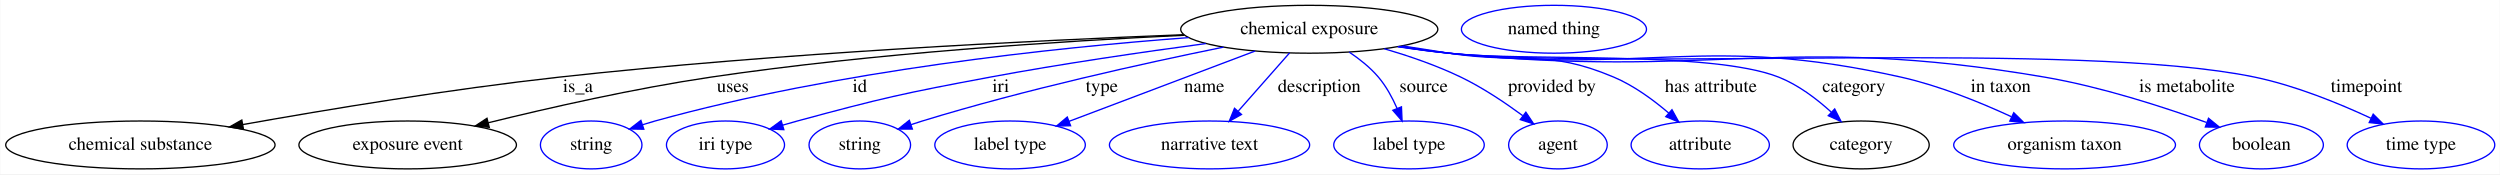
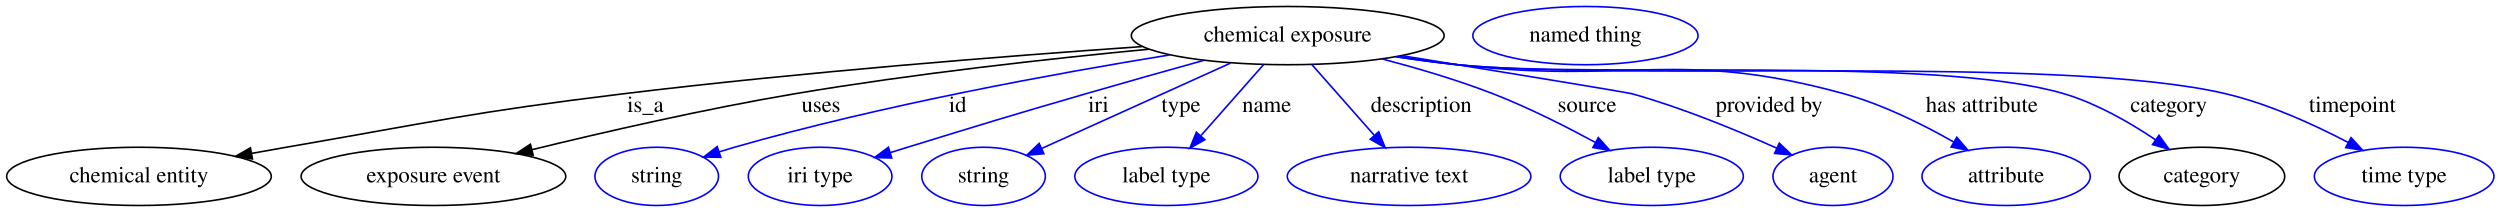
- <svg xmlns="http://www.w3.org/2000/svg" width="1880pt" height="131pt" viewBox="0.00 0.00 1879.64 131.00">
+ <svg xmlns="http://www.w3.org/2000/svg" width="1545pt" height="131pt" viewBox="0.00 0.00 1545.14 131.00">
  <g id="graph0" class="graph" transform="scale(1 1) rotate(0) translate(4 127)">
-     <polygon fill="white" stroke="transparent" points="-4,4 -4,-127 1875.64,-127 1875.64,4 -4,4" />
+     <polygon fill="white" stroke="transparent" points="-4,4 -4,-127 1541.14,-127 1541.14,4 -4,4" />
    <g id="node1" class="node">
-       <ellipse fill="none" stroke="black" cx="980.39" cy="-105" rx="96.68" ry="18" />
-       <text text-anchor="middle" x="980.39" y="-101.3" font-family="Times,serif" font-size="14.00">chemical exposure</text>
+       <ellipse fill="none" stroke="black" cx="791.89" cy="-105" rx="96.68" ry="18" />
+       <text text-anchor="middle" x="791.89" y="-101.3" font-family="Times,serif" font-size="14.00">chemical exposure</text>
    </g>
    <g id="node2" class="node">
-       <ellipse fill="none" stroke="black" cx="101.39" cy="-18" rx="101.28" ry="18" />
-       <text text-anchor="middle" x="101.39" y="-14.3" font-family="Times,serif" font-size="14.00">chemical substance</text>
+       <ellipse fill="none" stroke="black" cx="81.89" cy="-18" rx="81.79" ry="18" />
+       <text text-anchor="middle" x="81.89" y="-14.3" font-family="Times,serif" font-size="14.00">chemical entity</text>
    </g>
    <g id="edge1" class="edge">
-       <path fill="none" stroke="black" d="M885.85,-100.89C773.63,-96.56 580.95,-87.12 416.39,-69 334.76,-60.01 241.98,-44.65 178.38,-33.33" />
-       <polygon fill="black" stroke="black" points="178.89,-29.86 168.43,-31.54 177.65,-36.75 178.89,-29.86" />
-       <text text-anchor="middle" x="430.39" y="-57.8" font-family="Times,serif" font-size="14.00">is_a</text>
+       <path fill="none" stroke="black" d="M701.9,-98.22C618.51,-92.42 491.08,-82.41 380.89,-69 287.98,-57.69 265.13,-51.93 172.89,-36 165.92,-34.8 158.66,-33.5 151.42,-32.19" />
+       <polygon fill="black" stroke="black" points="152.04,-28.75 141.57,-30.39 150.78,-35.63 152.04,-28.75" />
+       <text text-anchor="middle" x="394.89" y="-57.8" font-family="Times,serif" font-size="14.00">is_a</text>
    </g>
    <g id="node3" class="node">
-       <ellipse fill="none" stroke="black" cx="302.39" cy="-18" rx="81.79" ry="18" />
-       <text text-anchor="middle" x="302.39" y="-14.3" font-family="Times,serif" font-size="14.00">exposure event</text>
+       <ellipse fill="none" stroke="black" cx="263.89" cy="-18" rx="81.79" ry="18" />
+       <text text-anchor="middle" x="263.89" y="-14.3" font-family="Times,serif" font-size="14.00">exposure event</text>
    </g>
    <g id="edge2" class="edge">
-       <path fill="none" stroke="black" d="M886.46,-100.48C795.13,-96.16 652.68,-87.08 530.39,-69 473.06,-60.53 408.63,-45.92 362.93,-34.67" />
-       <polygon fill="black" stroke="black" points="363.73,-31.26 353.18,-32.25 362.04,-38.06 363.73,-31.26" />
-       <text text-anchor="middle" x="546.89" y="-57.8" font-family="Times,serif" font-size="14.00">uses</text>
+       <path fill="none" stroke="black" d="M706.1,-96.61C644.79,-90.74 560.47,-81.43 486.89,-69 431.61,-59.66 369.41,-45.39 324.77,-34.49" />
+       <polygon fill="black" stroke="black" points="325.51,-31.06 314.96,-32.08 323.83,-37.86 325.51,-31.06" />
+       <text text-anchor="middle" x="503.39" y="-57.8" font-family="Times,serif" font-size="14.00">uses</text>
    </g>
    <g id="node4" class="node">
-       <ellipse fill="none" stroke="blue" cx="440.39" cy="-18" rx="38.19" ry="18" />
-       <text text-anchor="middle" x="440.39" y="-14.3" font-family="Times,serif" font-size="14.00">string</text>
+       <ellipse fill="none" stroke="blue" cx="401.89" cy="-18" rx="38.19" ry="18" />
+       <text text-anchor="middle" x="401.89" y="-14.3" font-family="Times,serif" font-size="14.00">string</text>
    </g>
    <g id="edge3" class="edge">
-       <path fill="none" stroke="blue" d="M889.6,-98.72C789.75,-91.24 625.28,-73.98 488.39,-36 485.28,-35.14 482.08,-34.17 478.88,-33.16" />
-       <polygon fill="blue" stroke="blue" points="479.97,-29.83 469.37,-30 477.76,-36.47 479.97,-29.83" />
-       <text text-anchor="middle" x="642.39" y="-57.8" font-family="Times,serif" font-size="14.00">id</text>
+       <path fill="none" stroke="blue" d="M719.01,-93.08C649.2,-81.78 541.28,-62.13 449.89,-36 446.79,-35.11 443.6,-34.13 440.4,-33.11" />
+       <polygon fill="blue" stroke="blue" points="441.49,-29.78 430.9,-29.92 439.27,-36.42 441.49,-29.78" />
+       <text text-anchor="middle" x="587.89" y="-57.8" font-family="Times,serif" font-size="14.00">id</text>
    </g>
    <g id="node5" class="node">
-       <ellipse fill="none" stroke="blue" cx="541.39" cy="-18" rx="44.39" ry="18" />
-       <text text-anchor="middle" x="541.39" y="-14.3" font-family="Times,serif" font-size="14.00">iri type</text>
+       <ellipse fill="none" stroke="blue" cx="502.89" cy="-18" rx="44.39" ry="18" />
+       <text text-anchor="middle" x="502.89" y="-14.3" font-family="Times,serif" font-size="14.00">iri type</text>
    </g>
    <g id="edge4" class="edge">
-       <path fill="none" stroke="blue" d="M902.58,-94.24C855.49,-87.93 794.31,-79.05 740.39,-69 675.42,-56.89 659.19,-53.27 595.39,-36 591.81,-35.03 588.12,-33.98 584.41,-32.89" />
-       <polygon fill="blue" stroke="blue" points="585.27,-29.49 574.68,-29.95 583.24,-36.19 585.27,-29.49" />
-       <text text-anchor="middle" x="748.39" y="-57.8" font-family="Times,serif" font-size="14.00">iri</text>
+       <path fill="none" stroke="blue" d="M740.14,-89.74C717.61,-83.47 690.92,-75.97 666.89,-69 617.87,-54.78 605.68,-51 556.89,-36 553.4,-34.93 549.78,-33.81 546.15,-32.67" />
+       <polygon fill="blue" stroke="blue" points="547.16,-29.32 536.57,-29.68 545.07,-36.01 547.16,-29.32" />
+       <text text-anchor="middle" x="674.89" y="-57.8" font-family="Times,serif" font-size="14.00">iri</text>
    </g>
    <g id="node6" class="node">
-       <ellipse fill="none" stroke="blue" cx="642.39" cy="-18" rx="38.19" ry="18" />
-       <text text-anchor="middle" x="642.39" y="-14.3" font-family="Times,serif" font-size="14.00">string</text>
+       <ellipse fill="none" stroke="blue" cx="603.89" cy="-18" rx="38.19" ry="18" />
+       <text text-anchor="middle" x="603.89" y="-14.3" font-family="Times,serif" font-size="14.00">string</text>
    </g>
    <g id="edge5" class="edge">
-       <path fill="none" stroke="blue" d="M915.86,-91.56C856.44,-79.48 766.14,-59.56 689.39,-36 686.63,-35.15 683.79,-34.24 680.95,-33.29" />
-       <polygon fill="blue" stroke="blue" points="681.92,-29.92 671.32,-29.97 679.64,-36.54 681.92,-29.92" />
-       <text text-anchor="middle" x="824.39" y="-57.8" font-family="Times,serif" font-size="14.00">type</text>
+       <path fill="none" stroke="blue" d="M756.53,-88.01C723.23,-72.96 673.58,-50.51 640.03,-35.34" />
+       <polygon fill="blue" stroke="blue" points="641.15,-32 630.59,-31.07 638.26,-38.38 641.15,-32" />
+       <text text-anchor="middle" x="725.89" y="-57.8" font-family="Times,serif" font-size="14.00">type</text>
    </g>
    <g id="node7" class="node">
-       <ellipse fill="none" stroke="blue" cx="755.39" cy="-18" rx="56.59" ry="18" />
-       <text text-anchor="middle" x="755.39" y="-14.3" font-family="Times,serif" font-size="14.00">label type</text>
+       <ellipse fill="none" stroke="blue" cx="716.89" cy="-18" rx="56.59" ry="18" />
+       <text text-anchor="middle" x="716.89" y="-14.3" font-family="Times,serif" font-size="14.00">label type</text>
    </g>
    <g id="edge6" class="edge">
-       <path fill="none" stroke="blue" d="M939.65,-88.61C900.14,-73.68 840.36,-51.1 799.69,-35.73" />
-       <polygon fill="blue" stroke="blue" points="800.89,-32.45 790.3,-32.19 798.41,-38.99 800.89,-32.45" />
-       <text text-anchor="middle" x="901.39" y="-57.8" font-family="Times,serif" font-size="14.00">name</text>
+       <path fill="none" stroke="blue" d="M777.08,-87.21C766.01,-74.67 750.73,-57.35 738.34,-43.3" />
+       <polygon fill="blue" stroke="blue" points="740.67,-40.65 731.42,-35.47 735.42,-45.28 740.67,-40.65" />
+       <text text-anchor="middle" x="778.89" y="-57.8" font-family="Times,serif" font-size="14.00">name</text>
    </g>
    <g id="node8" class="node">
-       <ellipse fill="none" stroke="blue" cx="905.39" cy="-18" rx="75.29" ry="18" />
-       <text text-anchor="middle" x="905.39" y="-14.3" font-family="Times,serif" font-size="14.00">narrative text</text>
+       <ellipse fill="none" stroke="blue" cx="866.89" cy="-18" rx="75.29" ry="18" />
+       <text text-anchor="middle" x="866.89" y="-14.3" font-family="Times,serif" font-size="14.00">narrative text</text>
    </g>
    <g id="edge7" class="edge">
-       <path fill="none" stroke="blue" d="M965.57,-87.21C954.58,-74.75 939.43,-57.57 927.07,-43.57" />
-       <polygon fill="blue" stroke="blue" points="929.42,-40.94 920.18,-35.76 924.17,-45.57 929.42,-40.94" />
-       <text text-anchor="middle" x="987.89" y="-57.8" font-family="Times,serif" font-size="14.00">description</text>
+       <path fill="none" stroke="blue" d="M806.71,-87.21C817.7,-74.75 832.86,-57.57 845.21,-43.57" />
+       <polygon fill="blue" stroke="blue" points="848.11,-45.57 852.11,-35.76 842.87,-40.94 848.11,-45.57" />
+       <text text-anchor="middle" x="874.39" y="-57.8" font-family="Times,serif" font-size="14.00">description</text>
    </g>
    <g id="node9" class="node">
-       <ellipse fill="none" stroke="blue" cx="1055.39" cy="-18" rx="56.59" ry="18" />
-       <text text-anchor="middle" x="1055.39" y="-14.3" font-family="Times,serif" font-size="14.00">label type</text>
+       <ellipse fill="none" stroke="blue" cx="1016.89" cy="-18" rx="56.59" ry="18" />
+       <text text-anchor="middle" x="1016.89" y="-14.3" font-family="Times,serif" font-size="14.00">label type</text>
    </g>
    <g id="edge8" class="edge">
-       <path fill="none" stroke="blue" d="M1010.44,-87.81C1018.29,-82.56 1026.26,-76.21 1032.39,-69 1038.2,-62.17 1042.84,-53.63 1046.39,-45.55" />
-       <polygon fill="blue" stroke="blue" points="1049.72,-46.65 1050.18,-36.07 1043.22,-44.05 1049.72,-46.65" />
-       <text text-anchor="middle" x="1066.39" y="-57.8" font-family="Times,serif" font-size="14.00">source</text>
+       <path fill="none" stroke="blue" d="M850.23,-90.57C872.09,-84.86 896.93,-77.53 918.89,-69 940.52,-60.6 963.69,-48.92 982.07,-38.95" />
+       <polygon fill="blue" stroke="blue" points="983.86,-41.96 990.94,-34.07 980.49,-35.83 983.86,-41.96" />
+       <text text-anchor="middle" x="976.89" y="-57.8" font-family="Times,serif" font-size="14.00">source</text>
    </g>
    <g id="node10" class="node">
-       <ellipse fill="none" stroke="blue" cx="1167.39" cy="-18" rx="37.09" ry="18" />
-       <text text-anchor="middle" x="1167.39" y="-14.3" font-family="Times,serif" font-size="14.00">agent</text>
+       <ellipse fill="none" stroke="blue" cx="1128.89" cy="-18" rx="37.09" ry="18" />
+       <text text-anchor="middle" x="1128.89" y="-14.3" font-family="Times,serif" font-size="14.00">agent</text>
    </g>
    <g id="edge9" class="edge">
-       <path fill="none" stroke="blue" d="M1036.76,-90.36C1055.55,-84.86 1076.3,-77.72 1094.39,-69 1110.74,-61.12 1127.54,-49.87 1140.9,-40.03" />
-       <polygon fill="blue" stroke="blue" points="1143.26,-42.63 1149.14,-33.82 1139.05,-37.04 1143.26,-42.63" />
-       <text text-anchor="middle" x="1162.89" y="-57.8" font-family="Times,serif" font-size="14.00">provided by</text>
+       <path fill="none" stroke="blue" d="M862.39,-92.6C923.05,-82.77 1001.37,-69.99 1004.89,-69 1035.87,-60.32 1069.65,-46.39 1094.12,-35.43" />
+       <polygon fill="blue" stroke="blue" points="1095.69,-38.56 1103.35,-31.24 1092.79,-32.19 1095.69,-38.56" />
+       <text text-anchor="middle" x="1089.39" y="-57.8" font-family="Times,serif" font-size="14.00">provided by</text>
    </g>
    <g id="node11" class="node">
-       <ellipse fill="none" stroke="blue" cx="1274.39" cy="-18" rx="51.99" ry="18" />
-       <text text-anchor="middle" x="1274.39" y="-14.3" font-family="Times,serif" font-size="14.00">attribute</text>
+       <ellipse fill="none" stroke="blue" cx="1235.89" cy="-18" rx="51.99" ry="18" />
+       <text text-anchor="middle" x="1235.89" y="-14.3" font-family="Times,serif" font-size="14.00">attribute</text>
    </g>
    <g id="edge10" class="edge">
-       <path fill="none" stroke="blue" d="M1050.4,-92.5C1062.08,-90.63 1074.07,-88.74 1085.39,-87 1140.43,-78.55 1158.1,-90.68 1209.39,-69 1224.52,-62.6 1239.22,-51.82 1250.79,-41.9" />
-       <polygon fill="blue" stroke="blue" points="1253.14,-44.5 1258.28,-35.23 1248.48,-39.27 1253.14,-44.5" />
-       <text text-anchor="middle" x="1282.39" y="-57.8" font-family="Times,serif" font-size="14.00">has attribute</text>
+       <path fill="none" stroke="blue" d="M859.83,-92.13C872.14,-90.23 884.88,-88.42 896.89,-87 1002.68,-74.48 1033.21,-97.35 1135.89,-69 1159.69,-62.43 1184.52,-50.05 1203.49,-39.25" />
+       <polygon fill="blue" stroke="blue" points="1205.43,-42.17 1212.3,-34.11 1201.9,-36.12 1205.43,-42.17" />
+       <text text-anchor="middle" x="1220.89" y="-57.8" font-family="Times,serif" font-size="14.00">has attribute</text>
    </g>
    <g id="node12" class="node">
-       <ellipse fill="none" stroke="black" cx="1395.39" cy="-18" rx="51.19" ry="18" />
-       <text text-anchor="middle" x="1395.39" y="-14.3" font-family="Times,serif" font-size="14.00">category</text>
+       <ellipse fill="none" stroke="black" cx="1356.89" cy="-18" rx="51.19" ry="18" />
+       <text text-anchor="middle" x="1356.89" y="-14.3" font-family="Times,serif" font-size="14.00">category</text>
    </g>
    <g id="edge11" class="edge">
-       <path fill="none" stroke="blue" d="M1048.33,-92.1C1060.64,-90.21 1073.38,-88.41 1085.39,-87 1140.27,-80.58 1281.99,-89.27 1333.39,-69 1348.09,-63.2 1362.02,-52.62 1372.94,-42.68" />
-       <polygon fill="blue" stroke="blue" points="1375.51,-45.07 1380.32,-35.63 1370.67,-40 1375.51,-45.07" />
-       <text text-anchor="middle" x="1389.89" y="-57.8" font-family="Times,serif" font-size="14.00">category</text>
+       <path fill="none" stroke="blue" d="M858.96,-91.99C871.53,-90.07 884.59,-88.29 896.89,-87 979.87,-78.32 1191.94,-92.84 1271.89,-69 1292.1,-62.97 1312.55,-51.17 1328.32,-40.54" />
+       <polygon fill="blue" stroke="blue" points="1330.36,-43.39 1336.57,-34.8 1326.36,-37.64 1330.36,-43.39" />
+       <text text-anchor="middle" x="1336.39" y="-57.8" font-family="Times,serif" font-size="14.00">category</text>
    </g>
    <g id="node14" class="node">
-       <ellipse fill="none" stroke="blue" cx="1548.39" cy="-18" rx="83.39" ry="18" />
-       <text text-anchor="middle" x="1548.39" y="-14.3" font-family="Times,serif" font-size="14.00">organism taxon</text>
+       <ellipse fill="none" stroke="blue" cx="1481.89" cy="-18" rx="55.49" ry="18" />
+       <text text-anchor="middle" x="1481.89" y="-14.3" font-family="Times,serif" font-size="14.00">time type</text>
    </g>
    <g id="edge12" class="edge">
-       <path fill="none" stroke="blue" d="M1047.74,-92C1060.23,-90.08 1073.18,-88.31 1085.39,-87 1235.85,-70.88 1277.7,-101.95 1425.39,-69 1454.16,-62.58 1484.88,-50.1 1508.42,-39.21" />
-       <polygon fill="blue" stroke="blue" points="1510.17,-42.26 1517.72,-34.82 1507.18,-35.93 1510.17,-42.26" />
-       <text text-anchor="middle" x="1500.39" y="-57.8" font-family="Times,serif" font-size="14.00">in taxon</text>
-     </g>
-     <g id="node15" class="node">
-       <ellipse fill="none" stroke="blue" cx="1696.39" cy="-18" rx="46.59" ry="18" />
-       <text text-anchor="middle" x="1696.39" y="-14.3" font-family="Times,serif" font-size="14.00">boolean</text>
-     </g>
-     <g id="edge13" class="edge">
-       <path fill="none" stroke="blue" d="M1047.17,-91.95C1059.83,-90.02 1072.99,-88.25 1085.39,-87 1283.66,-67.04 1336.95,-102.5 1533.39,-69 1575.83,-61.76 1622.67,-46.61 1655.2,-34.87" />
-       <polygon fill="blue" stroke="blue" points="1656.63,-38.07 1664.82,-31.35 1654.22,-31.5 1656.63,-38.07" />
-       <text text-anchor="middle" x="1640.39" y="-57.8" font-family="Times,serif" font-size="14.00">is metabolite</text>
-     </g>
-     <g id="node16" class="node">
-       <ellipse fill="none" stroke="blue" cx="1816.39" cy="-18" rx="55.49" ry="18" />
-       <text text-anchor="middle" x="1816.39" y="-14.3" font-family="Times,serif" font-size="14.00">time type</text>
-     </g>
-     <g id="edge14" class="edge">
-       <path fill="none" stroke="blue" d="M1046.88,-91.89C1059.62,-89.95 1072.89,-88.19 1085.39,-87 1219.51,-74.21 1559.49,-96.44 1691.39,-69 1721.9,-62.65 1754.53,-49.36 1778.8,-38.07" />
-       <polygon fill="blue" stroke="blue" points="1780.46,-41.16 1787.99,-33.71 1777.46,-34.83 1780.46,-41.16" />
-       <text text-anchor="middle" x="1775.39" y="-57.8" font-family="Times,serif" font-size="14.00">timepoint</text>
+       <path fill="none" stroke="blue" d="M858.67,-91.93C871.33,-90 884.49,-88.23 896.89,-87 1002,-76.54 1269.1,-93.31 1371.89,-69 1398.39,-62.73 1426.29,-49.97 1447.37,-38.91" />
+       <polygon fill="blue" stroke="blue" points="1449.1,-41.95 1456.25,-34.13 1445.78,-35.78 1449.1,-41.95" />
+       <text text-anchor="middle" x="1449.89" y="-57.8" font-family="Times,serif" font-size="14.00">timepoint</text>
    </g>
    <g id="node13" class="node">
-       <ellipse fill="none" stroke="blue" cx="1164.39" cy="-105" rx="69.59" ry="18" />
-       <text text-anchor="middle" x="1164.39" y="-101.3" font-family="Times,serif" font-size="14.00">named thing</text>
+       <ellipse fill="none" stroke="blue" cx="975.89" cy="-105" rx="69.59" ry="18" />
+       <text text-anchor="middle" x="975.89" y="-101.3" font-family="Times,serif" font-size="14.00">named thing</text>
    </g>
  </g>
</svg>
